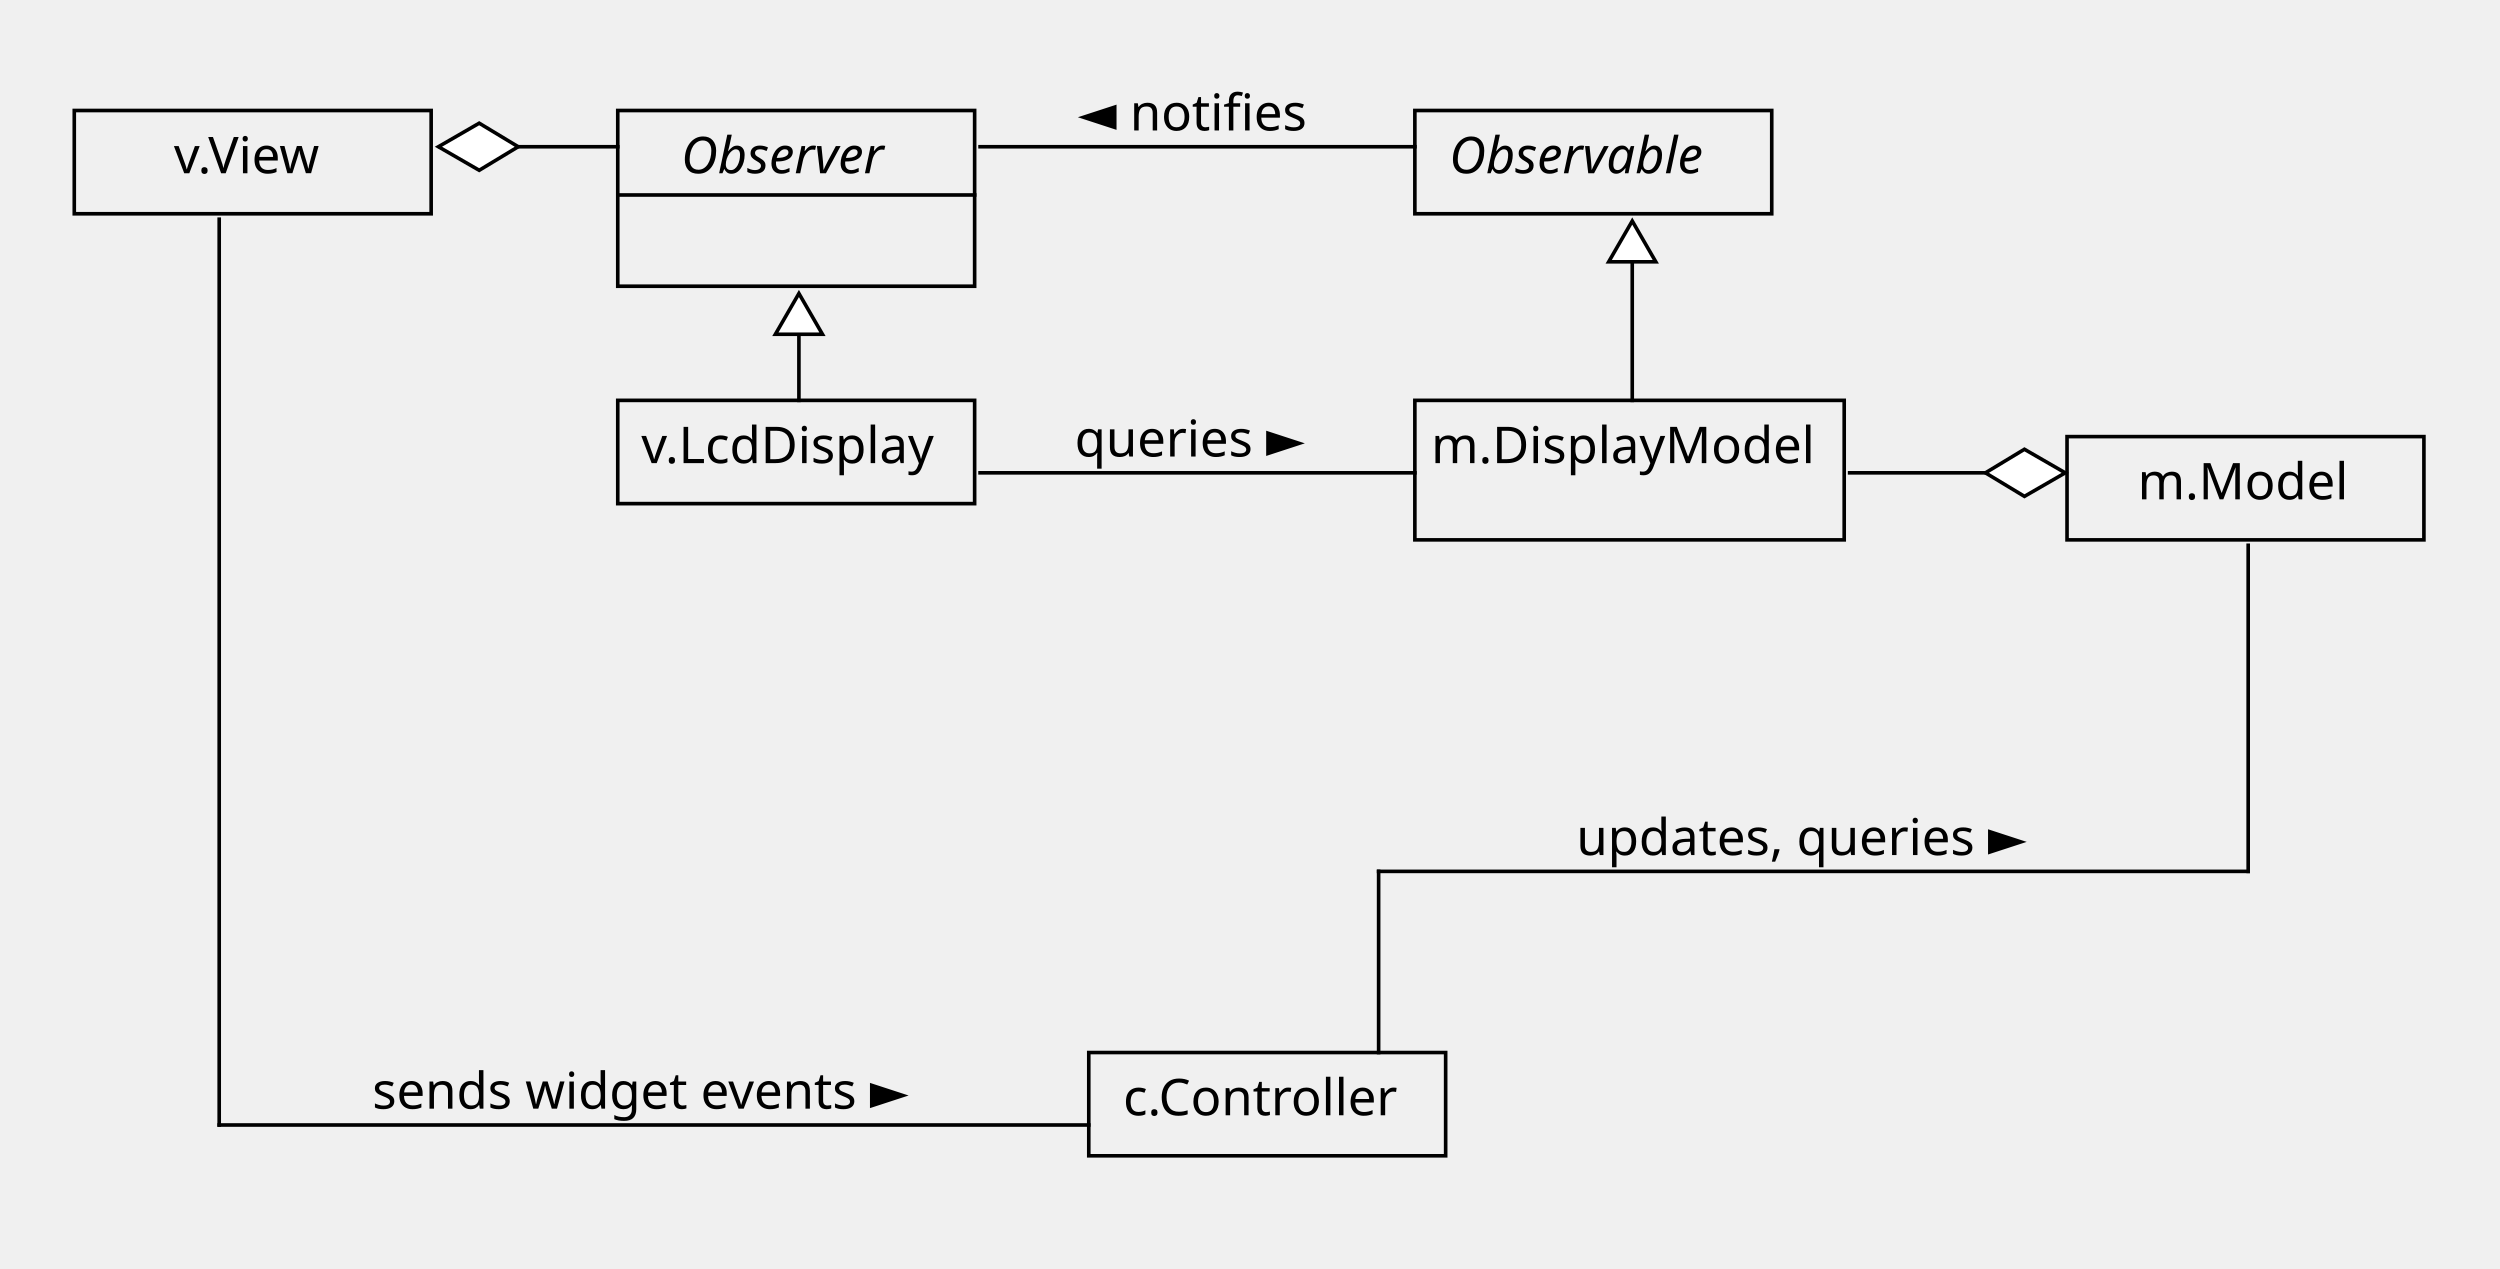
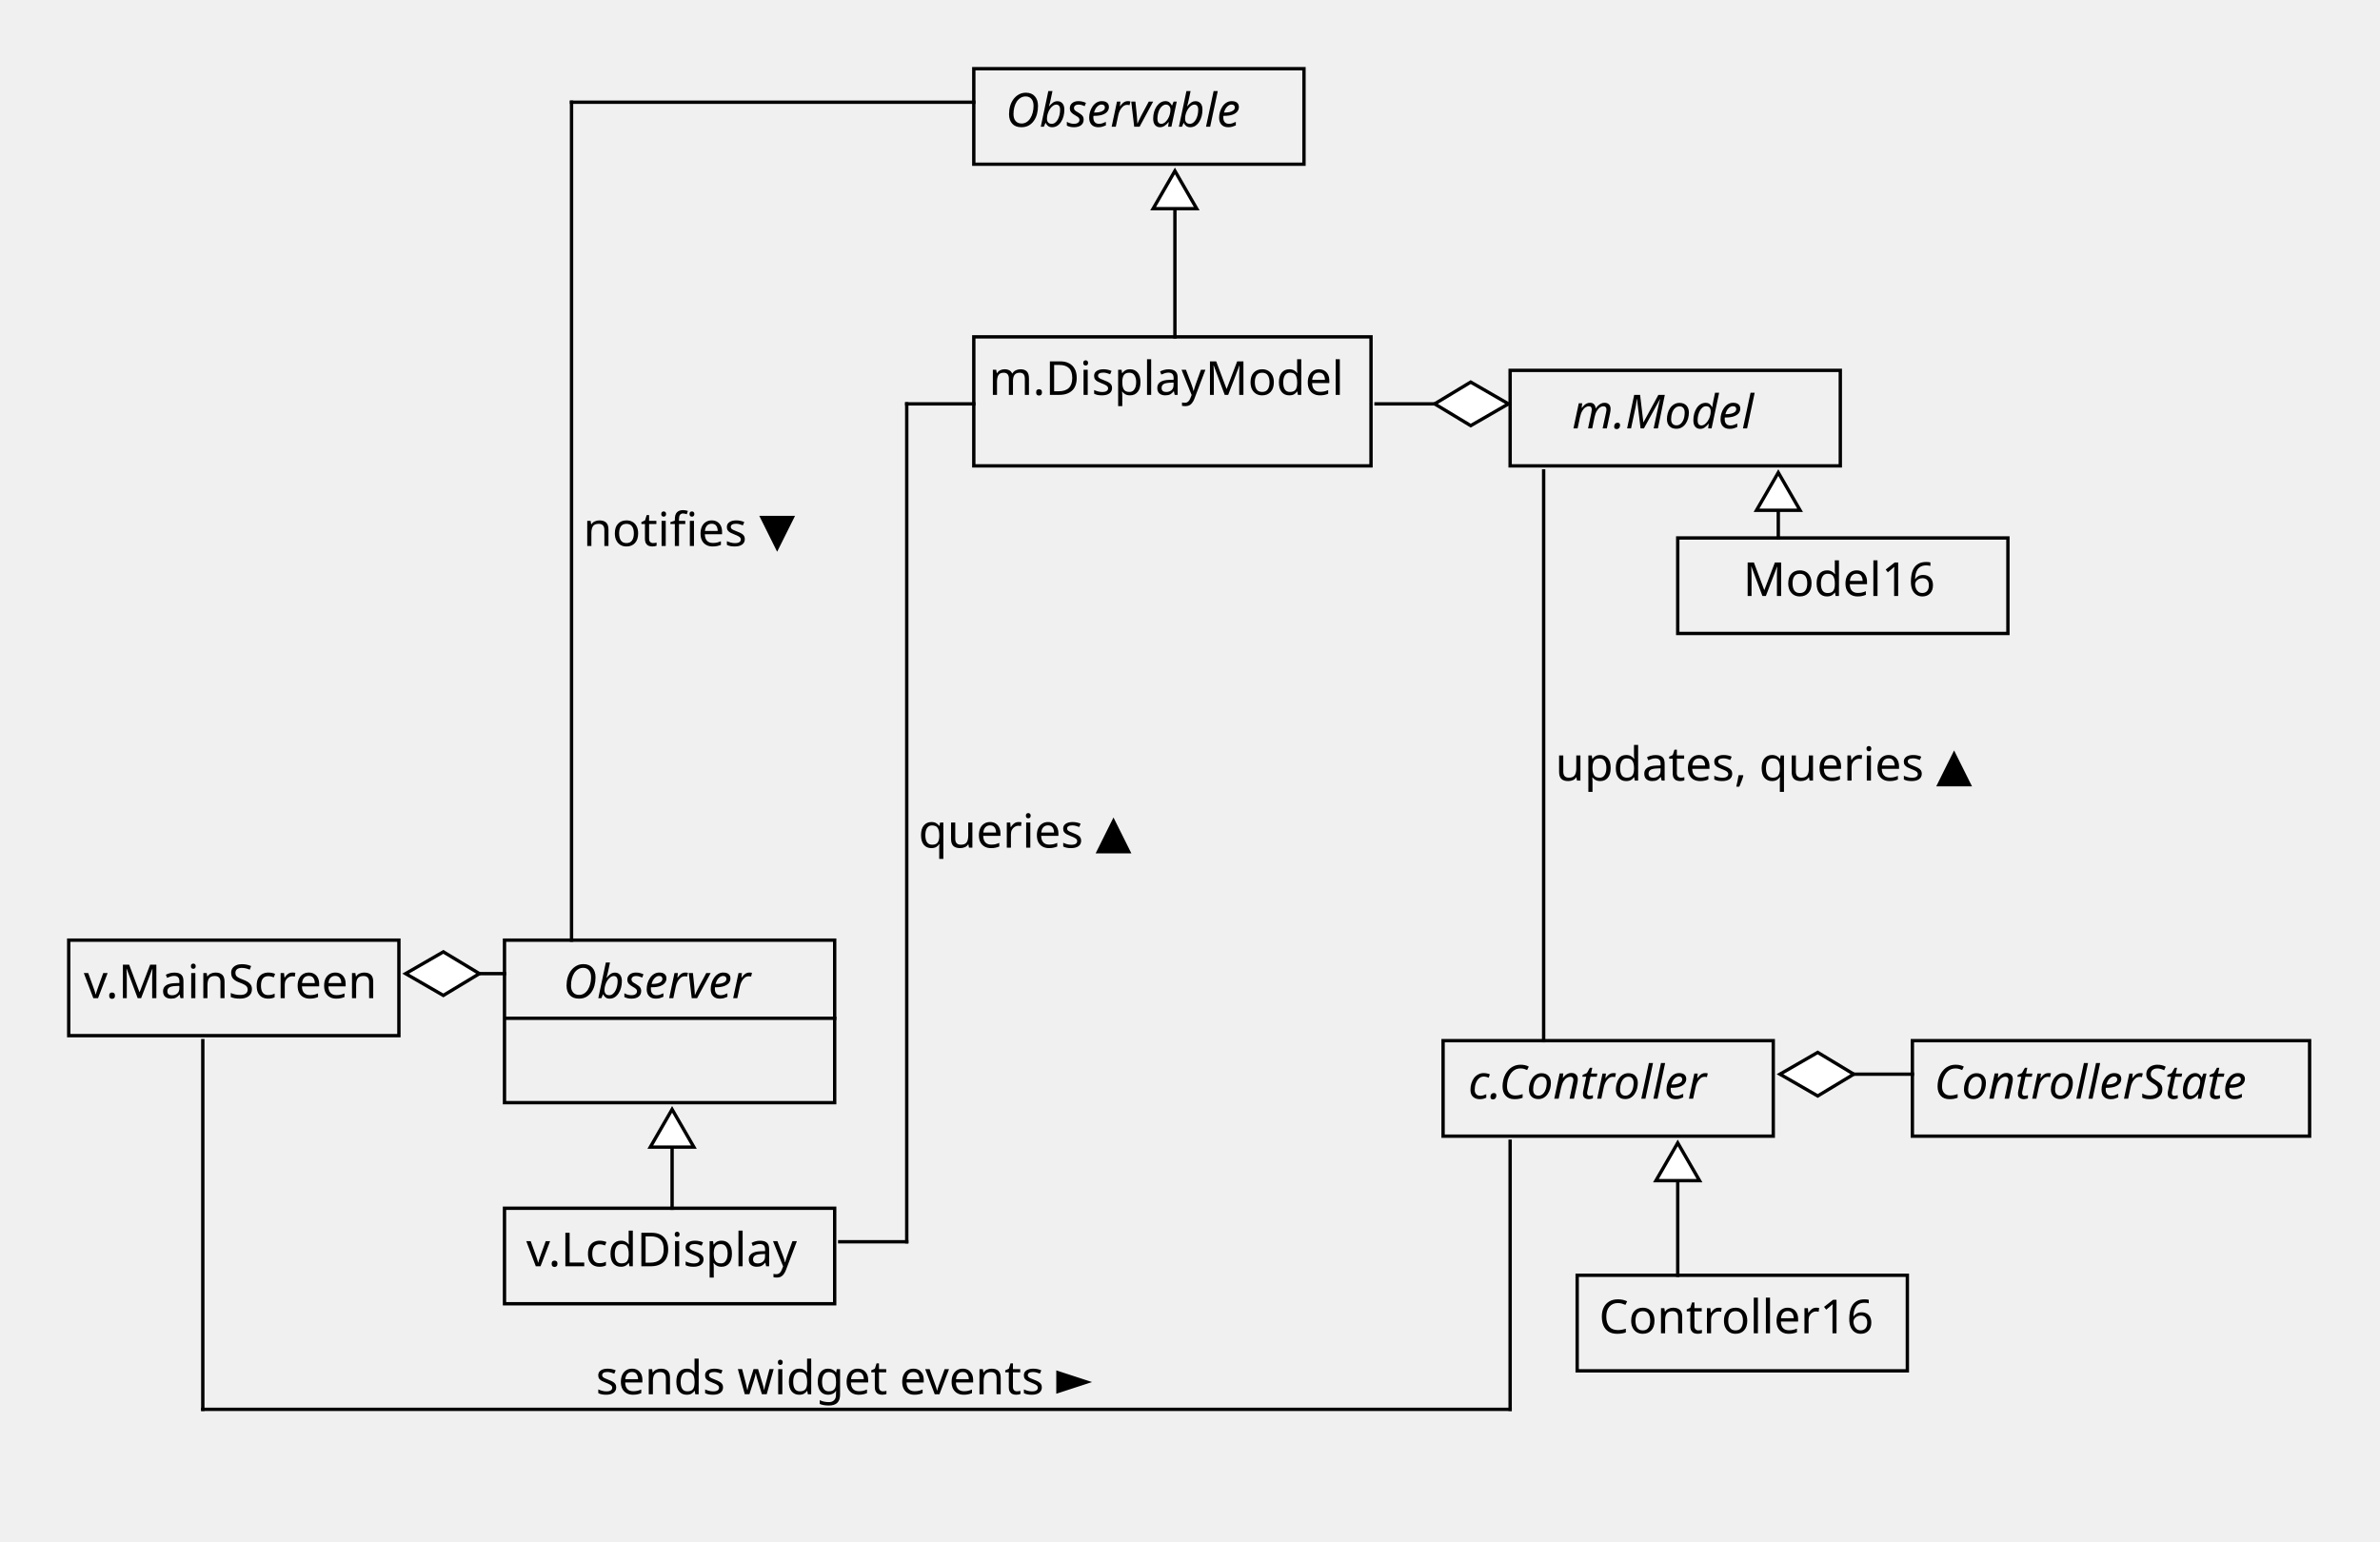
- <svg xmlns="http://www.w3.org/2000/svg" fill-opacity="1" color-rendering="auto" color-interpolation="auto" text-rendering="auto" stroke="black" stroke-linecap="square" width="690" stroke-miterlimit="10" shape-rendering="auto" stroke-opacity="1" fill="black" stroke-dasharray="none" font-weight="normal" stroke-width="1" viewBox="20 60 690 350" height="350" font-family="'Dialog'" font-style="normal" stroke-linejoin="miter" font-size="12px" stroke-dashoffset="0" image-rendering="auto">
+ <svg xmlns="http://www.w3.org/2000/svg" fill-opacity="1" color-rendering="auto" color-interpolation="auto" text-rendering="auto" stroke="black" stroke-linecap="square" width="710" stroke-miterlimit="10" shape-rendering="auto" stroke-opacity="1" fill="black" stroke-dasharray="none" font-weight="normal" stroke-width="1" viewBox="10 30 710 460" height="460" font-family="'Dialog'" font-style="normal" stroke-linejoin="miter" font-size="12px" stroke-dashoffset="0" image-rendering="auto">
  <defs id="genericDefs" />
  <g>
    <defs id="defs1">
      <clipPath clipPathUnits="userSpaceOnUse" id="clipPath1">
        <path d="M0 0 L2147483647 0 L2147483647 2147483647 L0 2147483647 L0 0 Z" />
      </clipPath>
      <clipPath clipPathUnits="userSpaceOnUse" id="clipPath2">
        <path d="M0 0 L0 30 L100 30 L100 0 Z" />
      </clipPath>
      <clipPath clipPathUnits="userSpaceOnUse" id="clipPath3">
+         <path d="M0 0 L0 30 L120 30 L120 0 Z" />
+       </clipPath>
+       <clipPath clipPathUnits="userSpaceOnUse" id="clipPath4">
        <path d="M0 0 L0 40 L120 40 L120 0 Z" />
      </clipPath>
-       <clipPath clipPathUnits="userSpaceOnUse" id="clipPath4">
+       <clipPath clipPathUnits="userSpaceOnUse" id="clipPath5">
        <path d="M0 0 L0 50 L100 50 L100 0 Z" />
      </clipPath>
-       <clipPath clipPathUnits="userSpaceOnUse" id="clipPath5">
-         <path d="M0 0 L0 40 L150 40 L150 0 Z" />
-       </clipPath>
      <clipPath clipPathUnits="userSpaceOnUse" id="clipPath6">
-         <path d="M0 0 L0 170 L270 170 L270 0 Z" />
+         <path d="M0 0 L0 50 L30 50 L30 0 Z" />
      </clipPath>
      <clipPath clipPathUnits="userSpaceOnUse" id="clipPath7">
-         <path d="M0 0 L0 280 L270 280 L270 0 Z" />
+         <path d="M0 0 L0 70 L30 70 L30 0 Z" />
      </clipPath>
      <clipPath clipPathUnits="userSpaceOnUse" id="clipPath8">
-         <path d="M0 0 L0 30 L90 30 L90 0 Z" />
+         <path d="M0 0 L0 30 L70 30 L70 0 Z" />
      </clipPath>
      <clipPath clipPathUnits="userSpaceOnUse" id="clipPath9">
-         <path d="M0 0 L0 30 L80 30 L80 0 Z" />
+         <path d="M0 0 L0 280 L110 280 L110 0 Z" />
      </clipPath>
      <clipPath clipPathUnits="userSpaceOnUse" id="clipPath10">
+         <path d="M0 0 L0 200 L160 200 L160 0 Z" />
+       </clipPath>
+       <clipPath clipPathUnits="userSpaceOnUse" id="clipPath11">
+         <path d="M0 0 L0 140 L420 140 L420 0 Z" />
+       </clipPath>
+       <clipPath clipPathUnits="userSpaceOnUse" id="clipPath12">
+         <path d="M0 0 L0 30 L60 30 L60 0 Z" />
+       </clipPath>
+       <clipPath clipPathUnits="userSpaceOnUse" id="clipPath13">
        <path d="M0 0 L0 80 L30 80 L30 0 Z" />
      </clipPath>
-       <clipPath clipPathUnits="userSpaceOnUse" id="clipPath11">
+       <clipPath clipPathUnits="userSpaceOnUse" id="clipPath14">
+         <path d="M0 0 L0 280 L150 280 L150 0 Z" />
+       </clipPath>
+       <clipPath clipPathUnits="userSpaceOnUse" id="clipPath15">
        <path d="M0 0 L0 60 L30 60 L30 0 Z" />
      </clipPath>
    </defs>
-     <g fill="rgb(255,255,255)" fill-opacity="0" transform="translate(320,350)" stroke-opacity="0" stroke="rgb(255,255,255)">
+     <g fill="rgb(255,255,255)" fill-opacity="0" transform="translate(510,190)" stroke-opacity="0" stroke="rgb(255,255,255)">
      <rect x="0.5" width="98.5" height="28.5" y="0.5" clip-path="url(#clipPath2)" stroke="none" />
    </g>
-     <g transform="translate(320,350)">
+     <g transform="translate(510,190)">
      <rect fill="none" x="0.5" width="98.5" height="28.5" y="0.5" clip-path="url(#clipPath2)" />
-       <text x="10" font-size="14px" y="17.817" clip-path="url(#clipPath2)" font-family="sans-serif" stroke="none" xml:space="preserve">c.Controller</text>
+       <text x="20" font-size="14px" y="17.817" clip-path="url(#clipPath2)" font-family="sans-serif" stroke="none" xml:space="preserve">Model16</text>
    </g>
-     <g fill="rgb(255,255,255)" fill-opacity="0" transform="translate(190,170)" stroke-opacity="0" stroke="rgb(255,255,255)">
+     <g fill="rgb(255,255,255)" fill-opacity="0" transform="translate(480,410)" stroke-opacity="0" stroke="rgb(255,255,255)">
      <rect x="0.5" width="98.5" height="28.5" y="0.5" clip-path="url(#clipPath2)" stroke="none" />
    </g>
-     <g transform="translate(190,170)">
+     <g transform="translate(480,410)">
+       <rect fill="none" x="0.5" width="98.5" height="28.5" y="0.5" clip-path="url(#clipPath2)" />
+       <text x="7" font-size="14px" y="17.817" clip-path="url(#clipPath2)" font-family="sans-serif" stroke="none" xml:space="preserve">Controller16</text>
+     </g>
+     <g fill="rgb(255,255,255)" fill-opacity="0" transform="translate(580,340)" stroke-opacity="0" stroke="rgb(255,255,255)">
+       <rect x="0.5" width="118.5" height="28.5" y="0.5" clip-path="url(#clipPath3)" stroke="none" />
+     </g>
+     <g transform="translate(580,340)">
+       <rect fill="none" x="0.5" width="118.5" height="28.5" y="0.5" clip-path="url(#clipPath3)" />
+       <text x="7" font-size="14px" y="17.817" clip-path="url(#clipPath3)" font-family="sans-serif" font-style="italic" stroke="none" xml:space="preserve">ControllerState</text>
+     </g>
+     <g fill="rgb(255,255,255)" fill-opacity="0" transform="translate(440,340)" stroke-opacity="0" stroke="rgb(255,255,255)">
+       <rect x="0.5" width="98.5" height="28.5" y="0.5" clip-path="url(#clipPath2)" stroke="none" />
+     </g>
+     <g transform="translate(440,340)">
+       <rect fill="none" x="0.5" width="98.5" height="28.5" y="0.5" clip-path="url(#clipPath2)" />
+       <text x="8" font-size="14px" y="17.817" clip-path="url(#clipPath2)" font-family="sans-serif" font-style="italic" stroke="none" xml:space="preserve">c.Controller</text>
+     </g>
+     <g fill="rgb(255,255,255)" fill-opacity="0" transform="translate(160,390)" stroke-opacity="0" stroke="rgb(255,255,255)">
+       <rect x="0.5" width="98.5" height="28.5" y="0.5" clip-path="url(#clipPath2)" stroke="none" />
+     </g>
+     <g transform="translate(160,390)">
      <rect fill="none" x="0.5" width="98.5" height="28.5" y="0.5" clip-path="url(#clipPath2)" />
      <text x="7" font-size="14px" y="17.817" clip-path="url(#clipPath2)" font-family="sans-serif" stroke="none" xml:space="preserve">v.LcdDisplay</text>
    </g>
-     <g fill="rgb(255,255,255)" fill-opacity="0" transform="translate(40,90)" stroke-opacity="0" stroke="rgb(255,255,255)">
+     <g fill="rgb(255,255,255)" fill-opacity="0" transform="translate(30,310)" stroke-opacity="0" stroke="rgb(255,255,255)">
      <rect x="0.5" width="98.5" height="28.5" y="0.5" clip-path="url(#clipPath2)" stroke="none" />
    </g>
-     <g transform="translate(40,90)">
+     <g transform="translate(30,310)">
      <rect fill="none" x="0.5" width="98.5" height="28.5" y="0.5" clip-path="url(#clipPath2)" />
-       <text x="28" font-size="14px" y="17.817" clip-path="url(#clipPath2)" font-family="sans-serif" stroke="none" xml:space="preserve">v.View</text>
+       <text x="5" font-size="14px" y="17.817" clip-path="url(#clipPath2)" font-family="sans-serif" stroke="none" xml:space="preserve">v.MainScreen</text>
    </g>
-     <g fill="rgb(255,255,255)" fill-opacity="0" transform="translate(410,170)" stroke-opacity="0" stroke="rgb(255,255,255)">
-       <rect x="0.5" width="118.5" height="38.5" y="0.5" clip-path="url(#clipPath3)" stroke="none" />
+     <g fill="rgb(255,255,255)" fill-opacity="0" transform="translate(300,130)" stroke-opacity="0" stroke="rgb(255,255,255)">
+       <rect x="0.5" width="118.5" height="38.5" y="0.5" clip-path="url(#clipPath4)" stroke="none" />
    </g>
-     <g transform="translate(410,170)">
-       <rect fill="none" x="0.5" width="118.5" height="38.5" y="0.5" clip-path="url(#clipPath3)" />
-       <text x="5" font-size="14px" y="17.817" clip-path="url(#clipPath3)" font-family="sans-serif" stroke="none" xml:space="preserve">m.DisplayModel</text>
+     <g transform="translate(300,130)">
+       <rect fill="none" x="0.5" width="118.5" height="38.5" y="0.5" clip-path="url(#clipPath4)" />
+       <text x="5" font-size="14px" y="17.817" clip-path="url(#clipPath4)" font-family="sans-serif" stroke="none" xml:space="preserve">m.DisplayModel</text>
    </g>
-     <g fill="rgb(255,255,255)" fill-opacity="0" transform="translate(190,90)" stroke-opacity="0" stroke="rgb(255,255,255)">
-       <rect x="0.5" width="98.5" height="48.5" y="0.5" clip-path="url(#clipPath4)" stroke="none" />
+     <g fill="rgb(255,255,255)" fill-opacity="0" transform="translate(160,310)" stroke-opacity="0" stroke="rgb(255,255,255)">
+       <rect x="0.5" width="98.5" height="48.5" y="0.5" clip-path="url(#clipPath5)" stroke="none" />
    </g>
-     <g transform="translate(190,90)">
-       <rect fill="none" x="0.5" width="98.5" height="48.5" y="0.5" clip-path="url(#clipPath4)" />
-       <text x="18" font-size="14px" y="17.817" clip-path="url(#clipPath4)" font-family="sans-serif" font-style="italic" stroke="none" xml:space="preserve">Observer</text>
-       <path fill="none" d="M1 23.817 L99 23.817" clip-path="url(#clipPath4)" />
+     <g transform="translate(160,310)">
+       <rect fill="none" x="0.5" width="98.5" height="48.5" y="0.5" clip-path="url(#clipPath5)" />
+       <text x="18" font-size="14px" y="17.817" clip-path="url(#clipPath5)" font-family="sans-serif" font-style="italic" stroke="none" xml:space="preserve">Observer</text>
+       <path fill="none" d="M1 23.817 L99 23.817" clip-path="url(#clipPath5)" />
    </g>
-     <g fill="rgb(255,255,255)" fill-opacity="0" transform="translate(410,90)" stroke-opacity="0" stroke="rgb(255,255,255)">
+     <g fill="rgb(255,255,255)" fill-opacity="0" transform="translate(300,50)" stroke-opacity="0" stroke="rgb(255,255,255)">
      <rect x="0.5" width="98.5" height="28.5" y="0.5" clip-path="url(#clipPath2)" stroke="none" />
    </g>
-     <g transform="translate(410,90)">
+     <g transform="translate(300,50)">
      <rect fill="none" x="0.5" width="98.5" height="28.5" y="0.5" clip-path="url(#clipPath2)" />
      <text x="10" font-size="14px" y="17.817" clip-path="url(#clipPath2)" font-family="sans-serif" font-style="italic" stroke="none" xml:space="preserve">Observable</text>
    </g>
-     <g fill="rgb(255,255,255)" fill-opacity="0" transform="translate(590,180)" stroke-opacity="0" stroke="rgb(255,255,255)">
+     <g fill="rgb(255,255,255)" fill-opacity="0" transform="translate(460,140)" stroke-opacity="0" stroke="rgb(255,255,255)">
      <rect x="0.5" width="98.5" height="28.5" y="0.5" clip-path="url(#clipPath2)" stroke="none" />
    </g>
-     <g transform="translate(590,180)">
+     <g transform="translate(460,140)">
      <rect fill="none" x="0.5" width="98.5" height="28.5" y="0.5" clip-path="url(#clipPath2)" />
-       <text x="20" font-size="14px" y="17.817" clip-path="url(#clipPath2)" font-family="sans-serif" stroke="none" xml:space="preserve">m.Model</text>
+       <text x="19" font-size="14px" y="17.817" clip-path="url(#clipPath2)" font-family="sans-serif" font-style="italic" stroke="none" xml:space="preserve">m.Model</text>
    </g>
-     <g transform="translate(280,170)">
-       <path fill="none" d="M10.5 20.5 L130.5 20.5" clip-path="url(#clipPath5)" />
-       <text x="36.62" font-size="14px" y="16" clip-path="url(#clipPath5)" font-family="sans-serif" stroke="none" xml:space="preserve">queries ►</text>
+     <g transform="translate(530,160)">
+       <path fill="none" d="M10.5 11.5 L10.5 30.5" clip-path="url(#clipPath6)" />
+       <path fill="white" d="M4 22.258 L10.5 11 L17 22.258 Z" clip-path="url(#clipPath6)" stroke="none" />
+       <path fill="none" d="M4 22.258 L10.5 11 L17 22.258 Z" clip-path="url(#clipPath6)" />
    </g>
-     <g transform="translate(390,200)">
-       <path fill="none" d="M250.5 10.5 L250.5 100.5" clip-path="url(#clipPath6)" />
-       <path fill="none" d="M250.5 100.5 L10.5 100.5" clip-path="url(#clipPath6)" />
-       <path fill="none" d="M10.5 100.5 L10.5 150.5" clip-path="url(#clipPath6)" />
-       <text x="65.082" font-size="14px" y="96" clip-path="url(#clipPath6)" font-family="sans-serif" stroke="none" xml:space="preserve">updates, queries ►</text>
+     <g transform="translate(500,360)">
+       <path fill="none" d="M10.5 11.5 L10.5 50.5" clip-path="url(#clipPath7)" />
+       <path fill="white" d="M4 22.258 L10.5 11 L17 22.258 Z" clip-path="url(#clipPath7)" stroke="none" />
+       <path fill="none" d="M4 22.258 L10.5 11 L17 22.258 Z" clip-path="url(#clipPath7)" />
    </g>
-     <g transform="translate(70,110)">
-       <path fill="none" d="M250.5 260.5 L10.5 260.5" clip-path="url(#clipPath7)" />
-       <path fill="none" d="M10.5 260.5 L10.5 10.5" clip-path="url(#clipPath7)" />
-       <text x="52.751" font-size="14px" y="256" clip-path="url(#clipPath7)" font-family="sans-serif" stroke="none" xml:space="preserve">sends widget events ►</text>
+     <g transform="translate(530,340)">
+       <path fill="none" d="M11.5 10.5 L50.5 10.5" clip-path="url(#clipPath8)" />
+       <path fill="white" d="M22.258 17 L11 10.5 L22.258 4 L33.017 10.5 Z" clip-path="url(#clipPath8)" stroke="none" />
+       <path fill="none" d="M22.258 17 L11 10.5 L22.258 4 L33.017 10.5 Z" clip-path="url(#clipPath8)" />
    </g>
-     <g transform="translate(520,180)">
-       <path fill="none" d="M69.5 10.5 L10.5 10.5" clip-path="url(#clipPath8)" />
-       <path fill="white" d="M58.742 4 L70 10.5 L58.742 17 L47.983 10.5 Z" clip-path="url(#clipPath8)" stroke="none" />
-       <path fill="none" d="M58.742 4 L70 10.5 L58.742 17 L47.983 10.5 Z" clip-path="url(#clipPath8)" />
+     <g transform="translate(250,140)">
+       <path fill="none" d="M10.5 260.5 L30.5 260.5" clip-path="url(#clipPath9)" />
+       <path fill="none" d="M30.5 260.5 L30.5 10.5" clip-path="url(#clipPath9)" />
+       <path fill="none" d="M30.5 10.5 L50.5 10.5" clip-path="url(#clipPath9)" />
+       <text x="34" font-size="14px" y="142.909" clip-path="url(#clipPath9)" font-family="sans-serif" stroke="none" xml:space="preserve">queries ▲</text>
    </g>
-     <g transform="translate(130,90)">
-       <path fill="none" d="M11.5 10.5 L60.5 10.5" clip-path="url(#clipPath9)" />
-       <path fill="white" d="M22.258 17 L11 10.5 L22.258 4 L33.017 10.5 Z" clip-path="url(#clipPath9)" stroke="none" />
-       <path fill="none" d="M22.258 17 L11 10.5 L22.258 4 L33.017 10.5 Z" clip-path="url(#clipPath9)" />
+     <g transform="translate(460,160)">
+       <path fill="none" d="M10.5 10.5 L10.5 180.5" clip-path="url(#clipPath10)" />
+       <text x="14" font-size="14px" y="102.909" clip-path="url(#clipPath10)" font-family="sans-serif" stroke="none" xml:space="preserve">updates, queries ▲</text>
    </g>
-     <g transform="translate(460,110)">
-       <path fill="none" d="M10.5 11.5 L10.5 60.5" clip-path="url(#clipPath10)" />
-       <path fill="white" d="M4 22.258 L10.5 11 L17 22.258 Z" clip-path="url(#clipPath10)" stroke="none" />
-       <path fill="none" d="M4 22.258 L10.5 11 L17 22.258 Z" clip-path="url(#clipPath10)" />
+     <g transform="translate(60,330)">
+       <path fill="none" d="M400.5 40.5 L400.5 120.5" clip-path="url(#clipPath11)" />
+       <path fill="none" d="M400.5 120.5 L10.5 120.5" clip-path="url(#clipPath11)" />
+       <path fill="none" d="M10.5 120.5 L10.5 10.5" clip-path="url(#clipPath11)" />
+       <text x="127.751" font-size="14px" y="116" clip-path="url(#clipPath11)" font-family="sans-serif" stroke="none" xml:space="preserve">sends widget events ►</text>
    </g>
-     <g transform="translate(280,80)">
-       <path fill="none" d="M10.5 20.5 L130.5 20.5" clip-path="url(#clipPath5)" />
-       <text x="37.444" font-size="14px" y="16" clip-path="url(#clipPath5)" font-family="sans-serif" stroke="none" xml:space="preserve">◄ notifies</text>
+     <g transform="translate(410,140)">
+       <path fill="none" d="M49.5 10.5 L10.5 10.5" clip-path="url(#clipPath8)" />
+       <path fill="white" d="M38.742 4 L50 10.5 L38.742 17 L27.983 10.5 Z" clip-path="url(#clipPath8)" stroke="none" />
+       <path fill="none" d="M38.742 4 L50 10.5 L38.742 17 L27.983 10.5 Z" clip-path="url(#clipPath8)" />
    </g>
-     <g transform="translate(230,130)">
-       <path fill="none" d="M10.5 11.5 L10.5 40.5" clip-path="url(#clipPath11)" />
-       <path fill="white" d="M4 22.258 L10.5 11 L17 22.258 Z" clip-path="url(#clipPath11)" stroke="none" />
-       <path fill="none" d="M4 22.258 L10.5 11 L17 22.258 Z" clip-path="url(#clipPath11)" />
+     <g transform="translate(120,310)">
+       <path fill="none" d="M11.5 10.5 L40.5 10.5" clip-path="url(#clipPath12)" />
+       <path fill="white" d="M22.258 17 L11 10.5 L22.258 4 L33.017 10.5 Z" clip-path="url(#clipPath12)" stroke="none" />
+       <path fill="none" d="M22.258 17 L11 10.5 L22.258 4 L33.017 10.5 Z" clip-path="url(#clipPath12)" />
+     </g>
+     <g transform="translate(350,70)">
+       <path fill="none" d="M10.5 11.5 L10.5 60.5" clip-path="url(#clipPath13)" />
+       <path fill="white" d="M4 22.258 L10.5 11 L17 22.258 Z" clip-path="url(#clipPath13)" stroke="none" />
+       <path fill="none" d="M4 22.258 L10.5 11 L17 22.258 Z" clip-path="url(#clipPath13)" />
+     </g>
+     <g transform="translate(170,50)">
+       <path fill="none" d="M10.5 260.5 L10.5 10.5" clip-path="url(#clipPath14)" />
+       <path fill="none" d="M10.5 10.5 L130.5 10.5" clip-path="url(#clipPath14)" />
+       <text x="14" font-size="14px" y="142.909" clip-path="url(#clipPath14)" font-family="sans-serif" stroke="none" xml:space="preserve">notifies ▼</text>
+     </g>
+     <g transform="translate(200,350)">
+       <path fill="none" d="M10.5 11.5 L10.5 40.5" clip-path="url(#clipPath15)" />
+       <path fill="white" d="M4 22.258 L10.5 11 L17 22.258 Z" clip-path="url(#clipPath15)" stroke="none" />
+       <path fill="none" d="M4 22.258 L10.5 11 L17 22.258 Z" clip-path="url(#clipPath15)" />
    </g>
  </g>
</svg>
